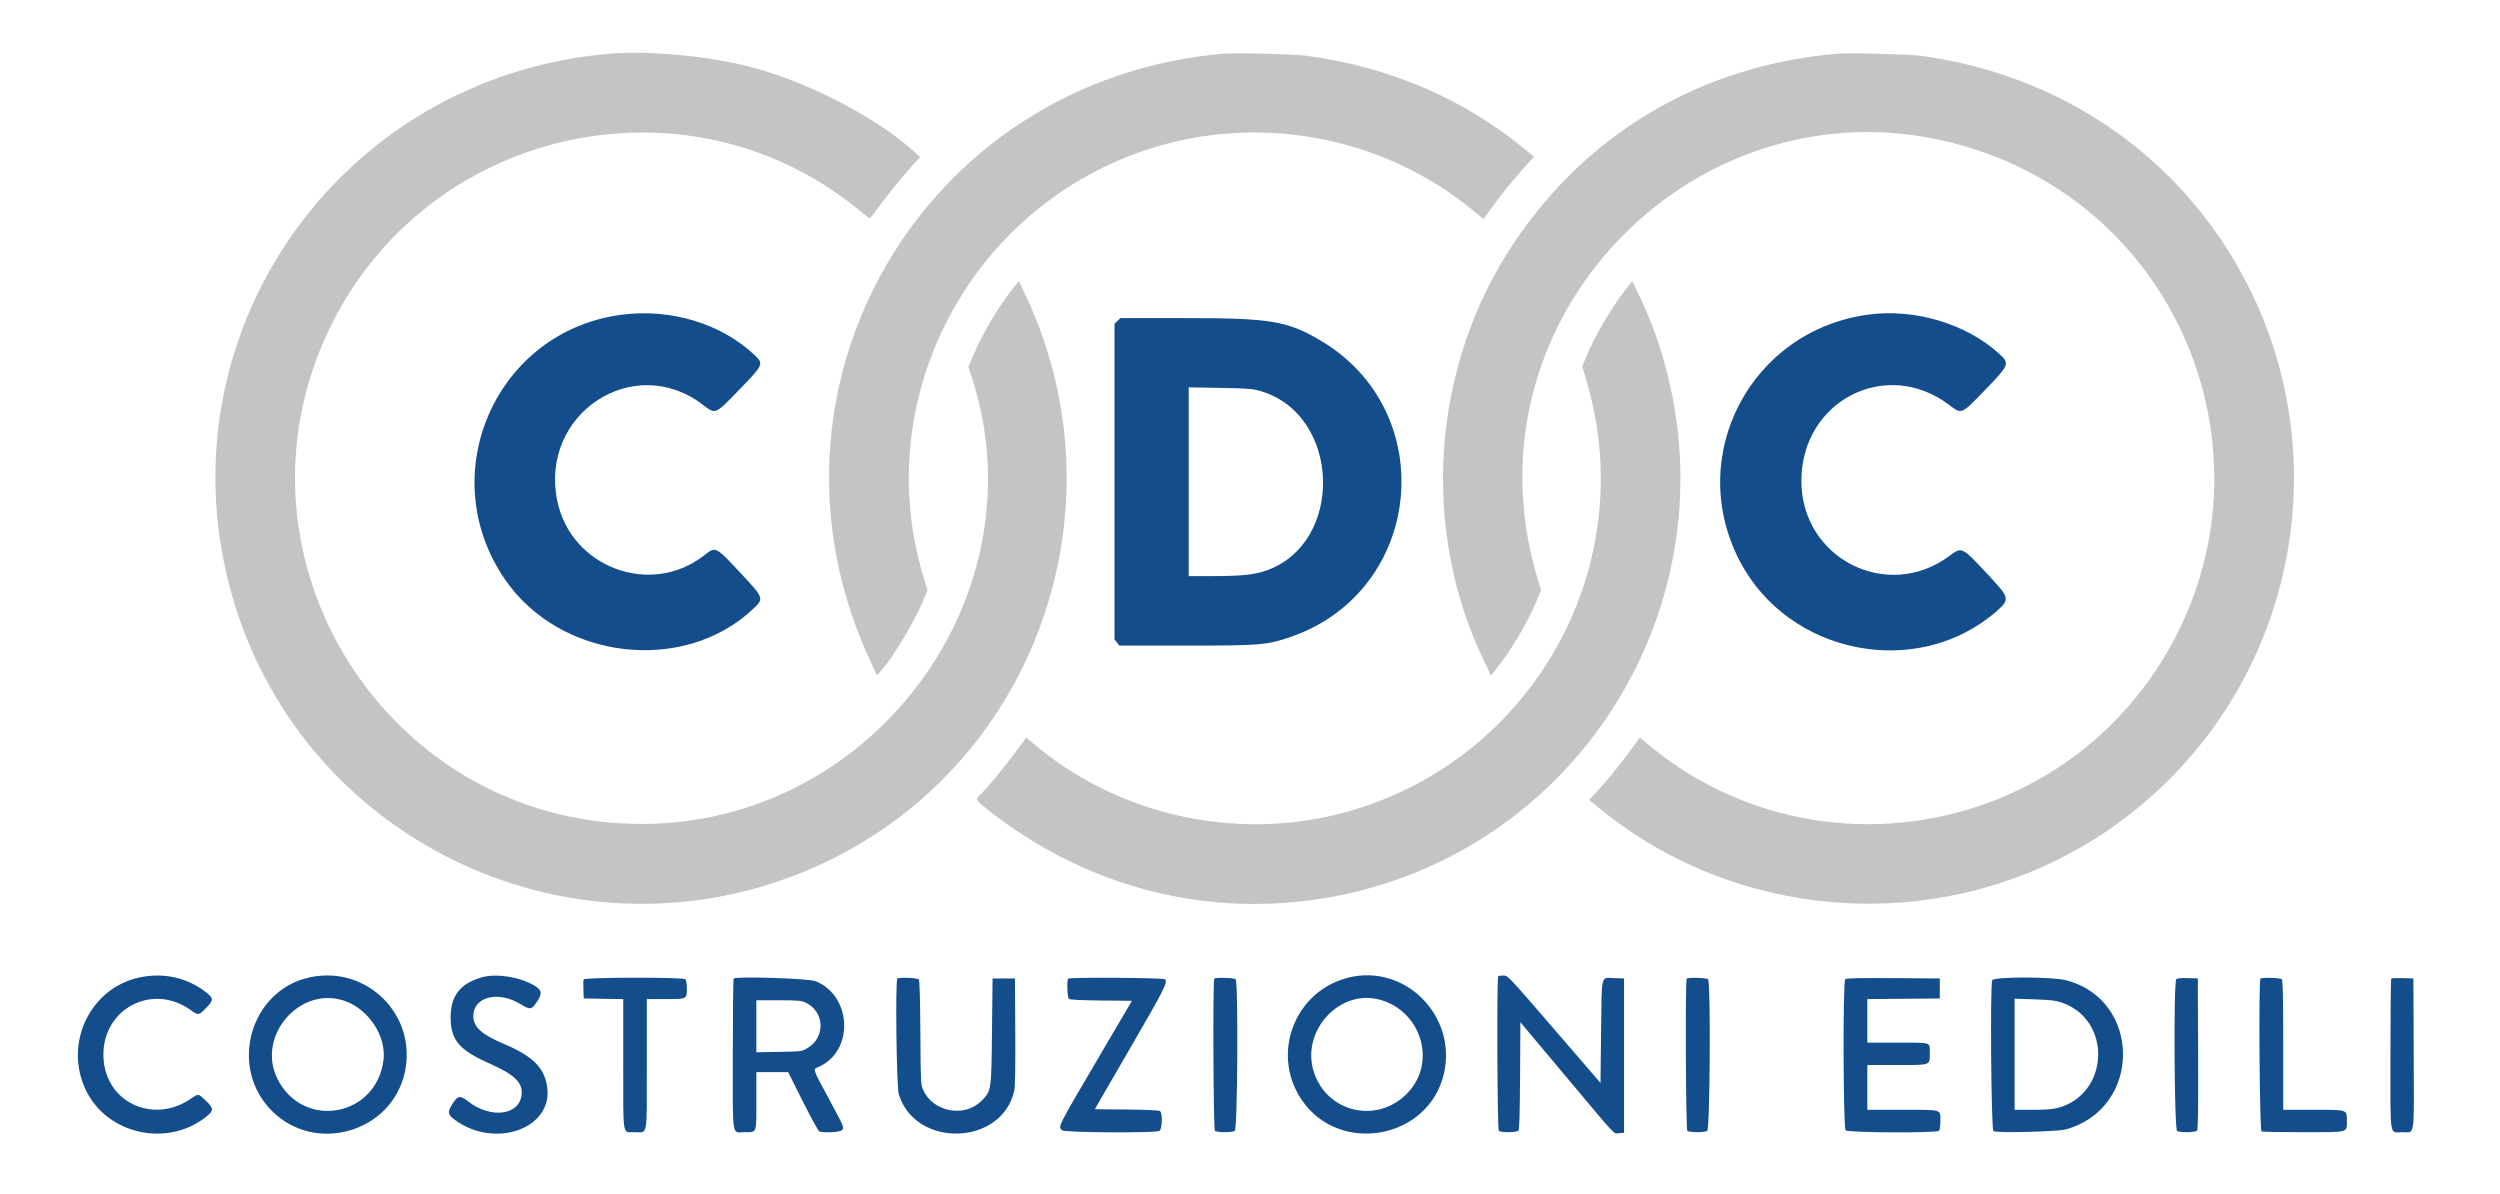
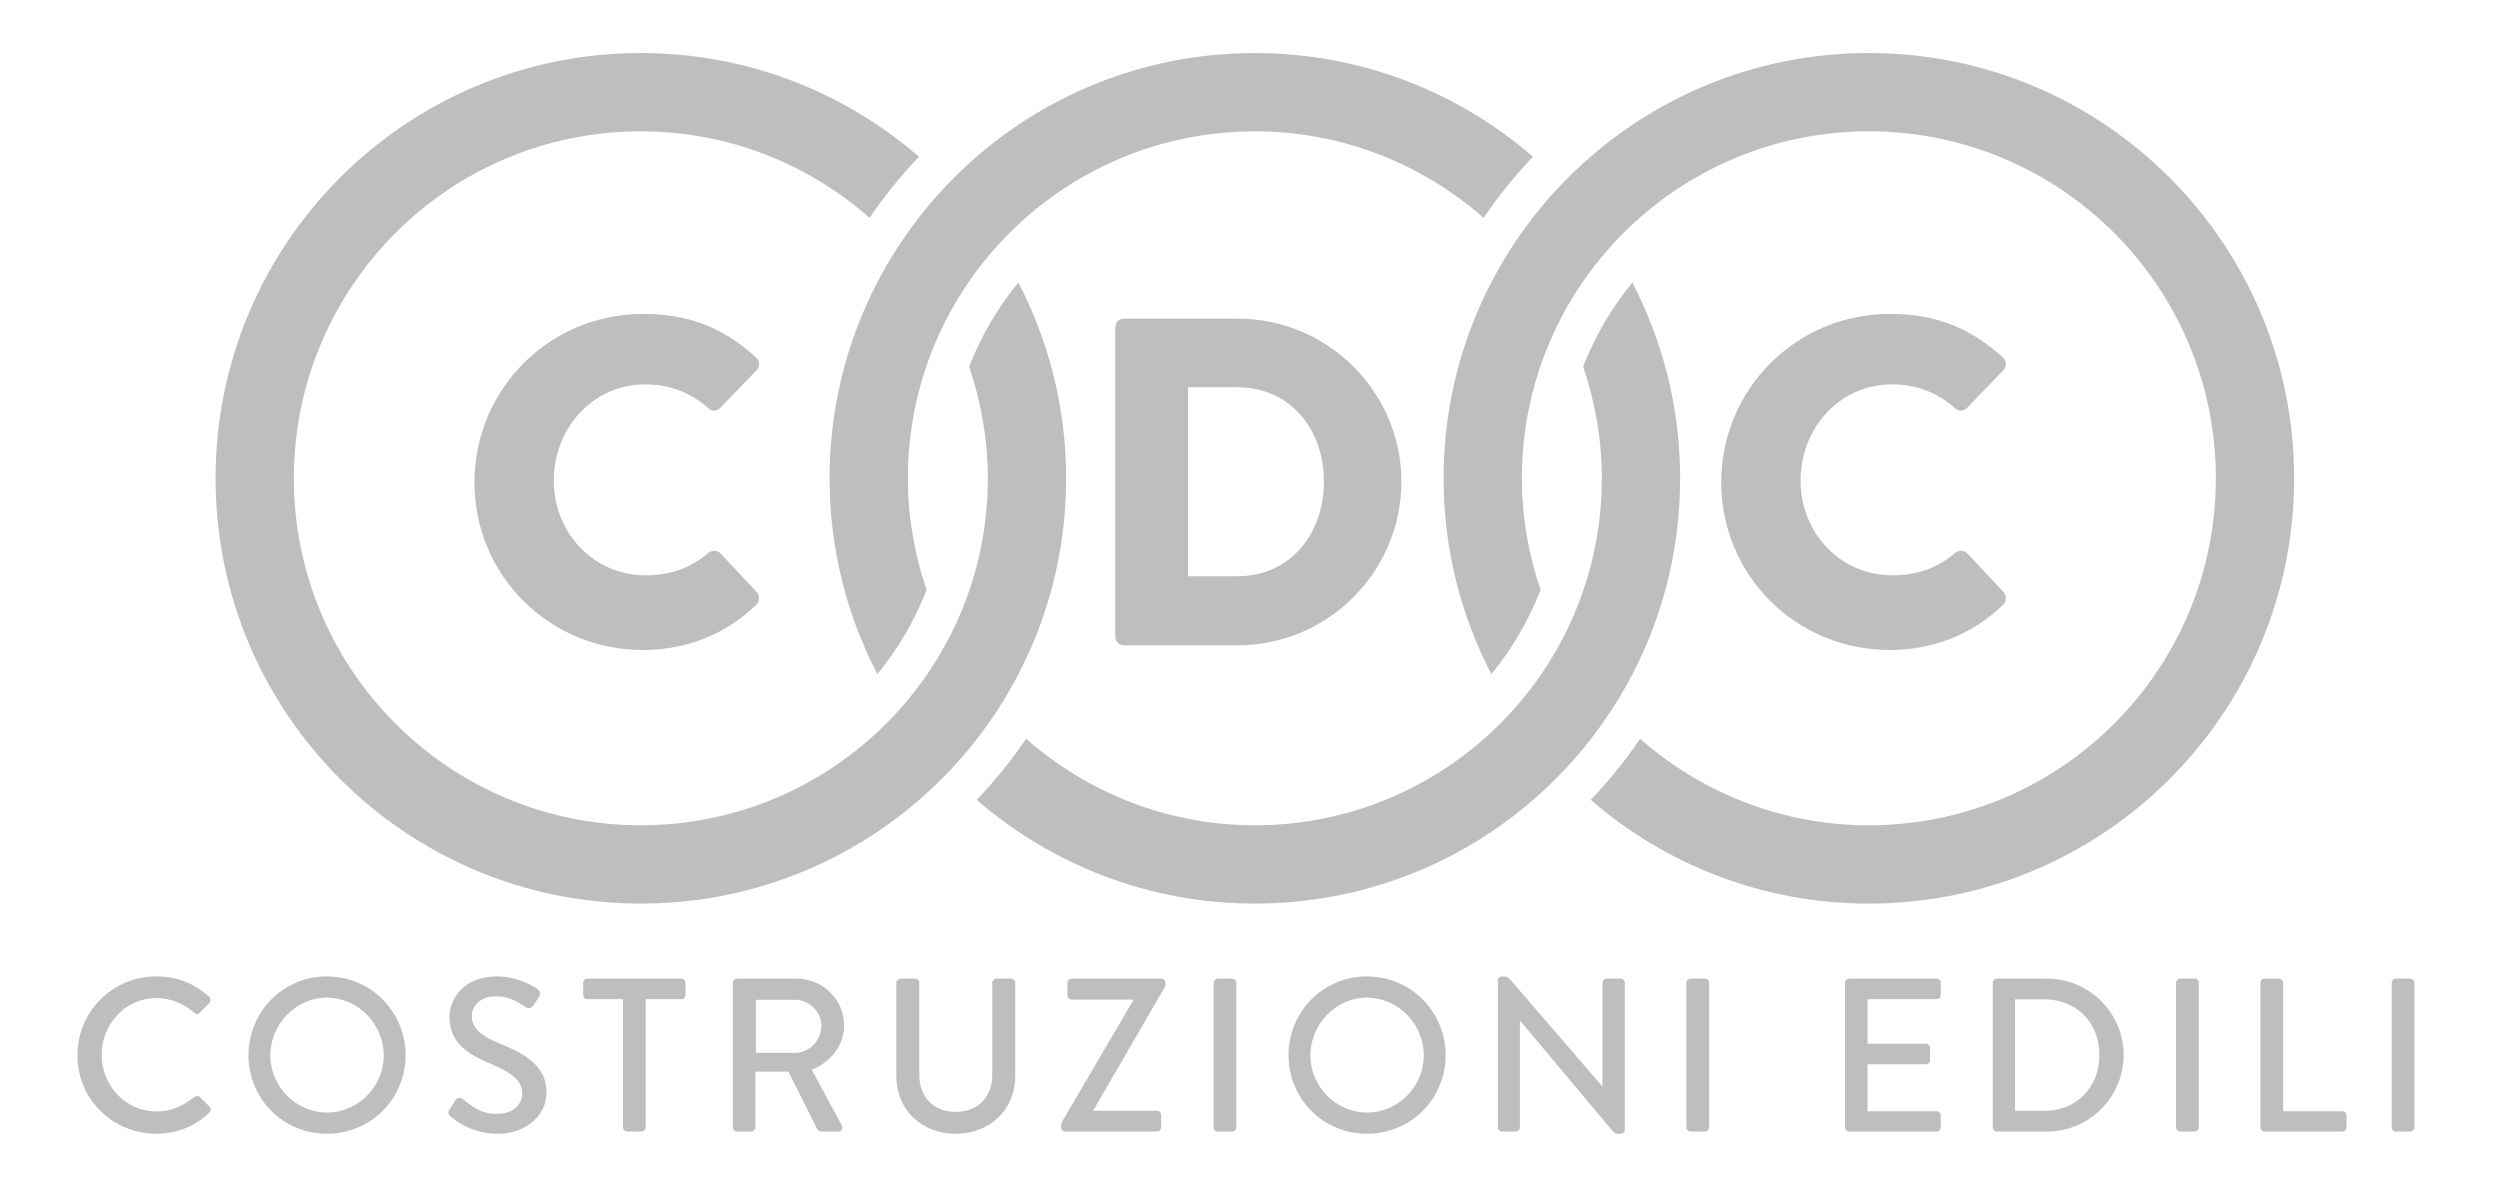
- <svg xmlns="http://www.w3.org/2000/svg" id="svg" version="1.1" width="400" height="190.952" viewBox="0, 0, 400,190.952">
-   <g id="svgg">
-     <path id="path0" d="M97.455 8.599 C 53.977 12.344,25.131 54.050,37.238 95.664 C 48.729 135.160,92.606 155.443,130.388 138.725 C 165.225 123.311,180.449 81.935,164.073 47.180 L 163.026 44.958 162.559 45.523 C 160.008 48.612,157.349 53.055,155.576 57.193 L 154.937 58.683 155.409 60.115 C 166.911 95.020,139.822 131.835,102.639 131.831 C 61.963 131.826,35.115 89.299,52.674 52.686 C 68.093 20.536,109.611 11.054,137.166 33.390 C 138.082 34.132,138.922 34.809,139.032 34.895 C 139.159 34.993,139.592 34.533,140.205 33.652 C 141.464 31.842,144.080 28.588,145.828 26.657 L 147.209 25.134 146.601 24.566 C 140.570 18.918,129.056 12.955,119.604 10.583 C 112.959 8.916,103.558 8.074,97.455 8.599 M195.664 8.598 C 147.498 12.816,118.869 62.322,139.348 105.982 L 140.325 108.064 141.046 107.236 C 143.033 104.957,146.340 99.402,147.795 95.901 L 148.402 94.441 147.710 92.138 C 139.396 64.499,154.270 34.809,181.527 24.638 C 199.933 17.770,220.941 21.345,235.973 33.905 L 237.356 35.060 238.686 33.223 C 240.346 30.930,241.865 29.056,243.875 26.820 L 245.438 25.083 244.002 23.899 C 234.193 15.808,222.441 10.753,209.237 8.943 C 207.163 8.659,197.712 8.419,195.664 8.598 M293.874 8.598 C 272.203 10.496,253.966 21.223,242.110 39.047 C 229.022 58.721,227.231 84.668,237.497 105.878 L 238.560 108.074 239.522 106.865 C 241.793 104.007,244.239 99.901,245.707 96.480 L 246.571 94.468 245.912 92.239 C 233.257 49.449,274.085 9.942,316.400 24.032 C 350.995 35.552,365.163 76.601,345.059 107.069 C 326.916 134.567,288.745 140.155,263.561 119.000 L 262.371 118.001 260.757 120.216 C 259.015 122.608,257.127 124.911,255.372 126.788 L 254.267 127.970 255.709 129.159 C 279.305 148.620,313.638 149.795,338.488 131.993 C 368.983 110.147,376.162 67.954,354.608 37.254 C 343.690 21.703,326.869 11.605,307.446 8.943 C 305.372 8.659,295.921 8.419,293.874 8.598 M260.197 46.199 C 257.915 49.076,255.191 53.713,253.749 57.175 L 253.155 58.604 253.906 61.174 C 262.683 91.187,244.641 122.553,214.179 130.244 C 197.190 134.533,178.670 130.267,165.396 119.006 L 164.207 117.997 163.763 118.612 C 161.234 122.112,158.009 126.081,156.765 127.224 C 156.031 127.899,156.101 128.025,158.101 129.604 C 173.913 142.092,193.530 147.063,213.007 143.517 C 251.669 136.478,276.310 98.264,266.836 60.038 C 265.702 55.459,264.197 51.270,262.220 47.185 L 261.157 44.989 260.197 46.199 " stroke="none" fill="#c4c4c4" fill-rule="evenodd" />
-     <path id="path1" d="M99.529 50.346 C 79.402 52.930,69.252 75.791,80.750 92.644 C 89.572 105.576,109.374 107.950,120.518 97.412 C 122.254 95.770,122.221 95.670,118.638 91.840 C 114.407 87.316,114.557 87.390,112.621 88.893 C 104.067 95.535,91.341 90.773,89.156 80.113 C 86.307 66.211,101.376 56.286,112.462 64.762 C 114.521 66.336,114.345 66.409,118.266 62.370 C 122.151 58.369,122.219 58.221,120.775 56.848 C 115.468 51.803,107.404 49.336,99.529 50.346 M298.869 50.344 C 280.061 52.926,269.625 72.954,278.343 89.734 C 286.153 104.765,306.758 108.826,319.416 97.827 C 321.579 95.947,321.528 95.654,318.452 92.348 C 313.803 87.351,313.962 87.432,311.865 88.980 C 301.916 96.325,288.212 89.339,288.220 76.926 C 288.228 64.148,301.746 57.175,311.819 64.753 C 313.912 66.328,313.734 66.399,317.567 62.442 C 321.530 58.350,321.598 58.175,319.852 56.585 C 314.582 51.784,306.306 49.323,298.869 50.344 M178.785 51.358 L 178.322 51.821 178.322 77.063 L 178.322 102.305 178.713 102.802 L 179.104 103.299 189.722 103.299 C 201.704 103.299,202.773 103.209,206.583 101.882 C 227.793 94.492,230.579 65.782,211.188 54.422 C 205.894 51.321,203.263 50.895,189.393 50.895 L 179.248 50.895 178.785 51.358 M201.693 62.570 C 214.618 66.378,215.160 87.042,202.448 91.342 C 200.600 91.968,198.513 92.174,194.015 92.176 L 190.198 92.177 190.198 77.077 L 190.198 61.977 195.240 62.065 C 199.727 62.144,200.438 62.200,201.693 62.570 M22.337 156.389 C 14.356 158.075,10.119 167.080,13.798 174.540 C 17.240 181.520,26.770 183.596,32.949 178.712 C 34.238 177.694,34.232 177.342,32.905 176.088 C 31.683 174.932,31.776 174.943,30.527 175.803 C 24.780 179.755,17.426 176.672,16.619 169.972 C 15.650 161.924,24.008 156.931,30.565 161.642 C 31.743 162.488,31.783 162.483,32.947 161.304 C 34.252 159.983,34.232 159.695,32.752 158.596 C 29.747 156.365,26.106 155.593,22.337 156.389 M49.576 156.372 C 39.983 158.433,36.499 170.793,43.542 177.780 C 50.507 184.689,62.636 181.162,64.761 171.610 C 66.794 162.471,58.752 154.401,49.576 156.372 M77.144 156.358 C 73.645 157.345,72.102 159.307,72.102 162.771 C 72.102 166.431,73.462 168.020,78.498 170.243 C 82.308 171.925,83.645 173.233,83.465 175.103 C 83.143 178.453,78.575 179.062,74.919 176.241 C 73.620 175.239,73.300 175.271,72.484 176.482 C 71.555 177.862,71.599 178.317,72.746 179.160 C 79.279 183.955,88.682 180.487,87.521 173.711 C 87.010 170.726,85.158 168.937,80.585 167.006 C 77.092 165.531,75.757 164.331,75.732 162.642 C 75.684 159.482,79.698 158.448,83.325 160.687 C 84.805 161.601,85.060 161.566,85.875 160.339 C 86.810 158.931,86.730 158.428,85.451 157.666 C 83.176 156.309,79.415 155.717,77.144 156.358 M215.688 156.432 C 207.144 158.608,203.326 168.541,208.209 175.886 C 214.191 184.884,228.563 182.321,231.019 171.819 C 233.187 162.551,224.782 154.115,215.688 156.432 M239.711 156.205 C 239.466 156.449,239.565 180.677,239.811 180.924 C 240.133 181.245,242.682 181.224,242.953 180.897 C 243.099 180.722,243.178 178.026,243.212 172.098 L 243.261 163.552 250.481 172.159 C 259.057 182.382,258.107 181.371,259.071 181.301 L 259.849 181.244 259.849 168.897 L 259.849 156.550 258.264 156.495 C 256.095 156.420,256.281 155.658,256.173 165.059 L 256.079 173.267 248.669 164.673 C 241.337 156.171,241.250 156.079,240.547 156.079 C 240.156 156.079,239.780 156.136,239.711 156.205 M93.388 156.709 C 93.334 156.849,93.316 157.591,93.346 158.359 L 93.402 159.755 96.560 159.807 L 99.717 159.858 99.717 170.278 C 99.717 182.097,99.565 181.150,101.464 181.150 C 103.707 181.150,103.487 182.326,103.487 170.304 L 103.487 159.849 106.466 159.849 C 109.948 159.849,109.896 159.875,109.896 158.153 C 109.896 157.436,109.800 156.813,109.670 156.682 C 109.320 156.333,93.522 156.359,93.388 156.709 M117.383 156.572 C 117.309 156.647,117.248 162.119,117.248 168.734 C 117.248 182.503,117.042 181.150,119.133 181.150 C 121.134 181.150,121.018 181.458,121.018 176.148 L 121.018 171.536 123.562 171.536 L 126.106 171.536 128.451 176.224 C 129.741 178.803,130.936 180.966,131.107 181.031 C 131.777 181.288,134.365 181.159,134.671 180.854 C 135.111 180.413,135.147 180.501,132.611 175.789 C 129.904 170.760,130.018 171.134,131.051 170.670 C 136.672 168.140,136.315 159.335,130.497 156.991 C 129.392 156.546,117.780 156.175,117.383 156.572 M143.575 156.582 C 143.233 156.925,143.443 173.933,143.805 175.094 C 146.521 183.822,160.413 183.319,162.302 174.425 C 162.423 173.859,162.476 170.310,162.445 165.033 L 162.394 156.550 160.603 156.550 L 158.812 156.550 158.718 165.033 C 158.612 174.577,158.622 174.513,157.080 176.096 C 154.391 178.855,149.364 177.973,147.747 174.458 C 147.319 173.527,147.313 173.419,147.259 165.232 C 147.222 159.644,147.138 156.868,147.000 156.702 C 146.786 156.443,143.818 156.339,143.575 156.582 M170.908 156.582 C 170.663 156.827,170.770 159.605,171.033 159.823 C 171.199 159.960,172.957 160.048,176.195 160.082 L 181.106 160.132 176.677 167.672 C 168.938 180.847,169.277 180.183,169.947 180.854 C 170.308 181.214,184.837 181.308,185.498 180.955 C 185.952 180.712,186.044 178.142,185.611 177.783 C 185.445 177.645,183.639 177.558,180.262 177.524 L 175.165 177.474 180.891 167.593 C 186.446 158.005,186.871 157.163,186.390 156.682 C 186.144 156.436,171.151 156.339,170.908 156.582 M194.282 156.582 C 194.038 156.826,194.136 180.677,194.383 180.924 C 194.662 181.203,197.054 181.227,197.562 180.955 C 198.013 180.713,198.147 157.129,197.700 156.682 C 197.460 156.443,194.508 156.356,194.282 156.582 M269.871 156.582 C 269.627 156.826,269.725 180.677,269.972 180.924 C 270.251 181.203,272.643 181.227,273.151 180.955 C 273.602 180.713,273.736 157.129,273.289 156.682 C 273.050 156.443,270.097 156.356,269.871 156.582 M295.233 156.680 C 294.844 157.070,294.909 180.462,295.301 180.854 C 295.689 181.242,309.851 181.308,310.236 180.924 C 310.369 180.790,310.462 180.149,310.462 179.359 C 310.462 177.454,310.851 177.568,304.392 177.568 L 298.775 177.568 298.775 173.987 L 298.775 170.405 303.405 170.405 C 309.015 170.405,308.765 170.492,308.765 168.534 C 308.765 166.681,309.206 166.824,303.472 166.824 L 298.775 166.824 298.775 163.339 L 298.775 159.855 304.571 159.805 L 310.368 159.755 310.368 158.153 L 310.368 156.550 302.914 156.501 C 297.275 156.464,295.406 156.507,295.233 156.680 M318.758 156.829 C 318.410 157.480,318.589 180.738,318.944 180.977 C 319.435 181.306,329.184 181.076,330.537 180.702 C 342.744 177.334,342.729 159.951,330.517 156.828 C 328.304 156.262,319.061 156.263,318.758 156.829 M348.207 156.676 C 347.754 157.129,347.881 180.710,348.338 180.955 C 348.889 181.249,351.276 181.203,351.533 180.893 C 351.688 180.707,351.733 177.332,351.698 168.594 L 351.649 156.550 350.044 156.497 C 348.957 156.460,348.364 156.518,348.207 156.676 M361.671 156.582 C 361.363 156.890,361.533 180.916,361.844 181.035 C 362.008 181.098,365.013 181.150,368.522 181.150 C 375.919 181.150,375.495 181.259,375.495 179.359 C 375.495 177.495,375.715 177.568,370.109 177.568 L 365.316 177.568 365.316 167.238 C 365.316 159.455,365.260 156.853,365.090 156.682 C 364.850 156.443,361.898 156.356,361.671 156.582 M382.602 156.575 C 382.529 156.648,382.469 162.119,382.469 168.734 C 382.469 182.521,382.256 181.150,384.400 181.150 C 386.430 181.150,386.250 182.407,386.194 168.615 L 386.145 156.550 384.439 156.497 C 383.501 156.467,382.674 156.503,382.602 156.575 M55.134 160.137 C 58.985 161.460,61.835 165.800,61.358 169.616 C 60.216 178.753,48.441 180.810,44.378 172.583 C 41.004 165.750,47.979 157.679,55.134 160.137 M220.710 159.935 C 227.360 161.704,229.887 169.846,225.315 174.770 C 220.518 179.935,212.248 178.096,210.181 171.403 C 208.179 164.922,214.319 158.233,220.710 159.935 M329.845 160.401 C 338.003 163.166,337.534 175.112,329.181 177.287 C 328.452 177.477,327.166 177.568,325.220 177.568 L 322.337 177.568 322.337 168.681 L 322.337 159.794 325.495 159.896 C 328.037 159.977,328.885 160.076,329.845 160.401 M128.841 160.389 C 131.946 161.804,132.142 165.965,129.185 167.703 C 128.283 168.233,128.242 168.238,124.647 168.299 L 121.018 168.361 121.018 164.199 L 121.018 160.038 124.552 160.042 C 127.564 160.045,128.198 160.097,128.841 160.389 " stroke="none" fill="#134d8c" fill-rule="evenodd" />
-     <path id="path2" d="" stroke="none" fill="#94c8a8" fill-rule="evenodd" />
-     <path id="path3" d="" stroke="none" fill="#94c8a8" fill-rule="evenodd" />
-     <path id="path4" d="" stroke="none" fill="#94c8a8" fill-rule="evenodd" />
+ <svg xmlns="http://www.w3.org/2000/svg" version="1.1" baseProfile="basic" id="Livello_1" x="0px" y="0px" viewBox="0 0 508.919 242.833" xml:space="preserve">
+   <g>
+     <g>
+       <path style="fill:#bdbebd;" d="M31.815,198.766c4.493,0,7.739,1.512,10.764,4.137c0.399,0.356,0.399,0.891,0.045,1.247    l-1.958,2.001c-0.311,0.401-0.712,0.401-1.113,0c-2.09-1.825-4.937-2.981-7.695-2.981c-6.36,0-11.165,5.338-11.165,11.567    c0,6.227,4.85,11.521,11.211,11.521c3.246,0,5.515-1.292,7.65-2.937c0.401-0.311,0.802-0.267,1.068-0.043l2.047,2.001    c0.356,0.311,0.267,0.889-0.043,1.201c-3.026,2.935-6.852,4.314-10.81,4.314c-8.897,0-16.059-7.072-16.059-15.969    S22.918,198.766,31.815,198.766z" />
+       <path style="fill:#bdbebd;" d="M66.552,198.766c8.897,0,16.014,7.163,16.014,16.059s-7.117,15.969-16.014,15.969    s-15.969-7.072-15.969-15.969S57.655,198.766,66.552,198.766z M66.552,226.481c6.362,0,11.567-5.295,11.567-11.655    c0-6.317-5.204-11.744-11.567-11.744c-6.315,0-11.521,5.426-11.521,11.744C55.03,221.186,60.237,226.481,66.552,226.481z" />
+       <path style="fill:#bdbebd;" d="M91.503,225.857l1.156-1.825c0.356-0.578,1.024-0.755,1.514-0.356    c2.09,1.736,3.69,3.069,7.117,3.069c3.069,0,5.025-1.868,5.025-4.137c0-2.668-2.312-4.359-6.716-6.183    c-4.538-1.913-8.096-4.27-8.096-9.429c0-3.47,2.67-8.23,9.742-8.23c4.447,0,7.784,2.314,8.23,2.625    c0.356,0.222,0.712,0.845,0.265,1.512l-1.111,1.691c-0.356,0.578-0.934,0.845-1.557,0.444c-1.734-1.111-3.425-2.224-6.004-2.224    c-3.738,0-5.027,2.357-5.027,4.003c0,2.536,1.956,4.093,5.649,5.605c5.161,2.09,9.565,4.538,9.565,9.964    c0,4.626-4.139,8.407-9.921,8.407c-5.426,0-8.851-2.847-9.563-3.513C91.37,226.925,91.014,226.612,91.503,225.857z" />
+       <path style="fill:#bdbebd;" d="M126.82,203.393h-7.251c-0.49,0-0.845-0.399-0.845-0.845v-2.491c0-0.444,0.356-0.843,0.845-0.843    h19.128c0.49,0,0.845,0.399,0.845,0.843v2.491c0,0.446-0.356,0.845-0.845,0.845h-7.251v26.112c0,0.444-0.401,0.845-0.845,0.845    h-2.935c-0.444,0-0.845-0.401-0.845-0.845V203.393z" />
+       <path style="fill:#bdbebd;" d="M149.193,200.056c0-0.444,0.356-0.843,0.845-0.843h12.099c5.338,0,9.697,4.225,9.697,9.518    c0,4.093-2.713,7.473-6.584,9.03l6.095,11.299c0.311,0.578,0,1.29-0.755,1.29h-3.336c-0.49,0-0.757-0.222-0.934-0.578    l-5.828-11.61h-6.718v11.342c0,0.444-0.399,0.845-0.845,0.845h-2.89c-0.49,0-0.845-0.401-0.845-0.845V200.056z M161.782,214.336    c2.89,0,5.426-2.446,5.426-5.517c0-2.89-2.536-5.293-5.426-5.293h-7.919v10.81H161.782z" />
+       <path style="fill:#bdbebd;" d="M182.465,200.056c0-0.444,0.399-0.843,0.843-0.843h2.981c0.49,0,0.845,0.399,0.845,0.843v18.727    c0,4.449,2.847,7.564,7.385,7.564c4.581,0,7.473-3.069,7.473-7.473v-18.818c0-0.444,0.356-0.843,0.845-0.843h2.981    c0.444,0,0.845,0.399,0.845,0.843v19.04c0,6.761-5.116,11.698-12.145,11.698c-6.984,0-12.054-4.937-12.054-11.698V200.056z" />
+       <path style="fill:#bdbebd;" d="M215.999,229.504c0-0.578,0-0.8,0.356-1.423l14.323-24.421v-0.177h-12.544    c-0.444,0-0.845-0.401-0.845-0.845v-2.581c0-0.444,0.401-0.843,0.845-0.843h18.283c0.444,0,0.845,0.399,0.845,0.843    c0,0.446,0,0.58-0.311,1.158l-14.413,24.865v0.045h12.99c0.49,0,0.843,0.399,0.843,0.845v2.534c0,0.444-0.354,0.845-0.843,0.845    h-18.684C216.4,230.35,215.999,229.949,215.999,229.504z" />
+       <path style="fill:#bdbebd;" d="M247.048,200.056c0-0.444,0.401-0.843,0.845-0.843h2.935c0.444,0,0.845,0.399,0.845,0.843v29.448    c0,0.444-0.401,0.845-0.845,0.845h-2.935c-0.444,0-0.845-0.401-0.845-0.845V200.056z" />
+       <path style="fill:#bdbebd;" d="M278.271,198.766c8.897,0,16.014,7.163,16.014,16.059s-7.117,15.969-16.014,15.969    s-15.969-7.072-15.969-15.969S269.375,198.766,278.271,198.766z M278.271,226.481c6.362,0,11.567-5.295,11.567-11.655    c0-6.317-5.204-11.744-11.567-11.744c-6.315,0-11.519,5.426-11.519,11.744C266.752,221.186,271.956,226.481,278.271,226.481z" />
+       <path style="fill:#bdbebd;" d="M304.914,199.567c0-0.444,0.401-0.8,0.845-0.8h0.356c0.444,0,0.755,0,1.335,0.668l18.682,21.663    h0.088v-21.041c0-0.444,0.356-0.843,0.845-0.843h2.847c0.444,0,0.845,0.399,0.845,0.843v29.938c0,0.444-0.401,0.8-0.845,0.8    h-0.399c-0.446,0-0.757,0-1.292-0.623l-18.727-22.329h-0.089v21.663c0,0.444-0.356,0.845-0.845,0.845h-2.802    c-0.444,0-0.845-0.401-0.845-0.845V199.567z" />
+       <path style="fill:#bdbebd;" d="M343.3,200.056c0-0.444,0.401-0.843,0.845-0.843h2.935c0.444,0,0.845,0.399,0.845,0.843v29.448    c0,0.444-0.401,0.845-0.845,0.845h-2.935c-0.444,0-0.845-0.401-0.845-0.845V200.056z" />
+       <path style="fill:#bdbebd;" d="M375.591,200.056c0-0.444,0.356-0.843,0.845-0.843h17.793c0.49,0,0.845,0.399,0.845,0.843v2.491    c0,0.446-0.356,0.845-0.845,0.845h-14.058v9.076h11.877c0.444,0,0.845,0.399,0.845,0.845v2.491c0,0.49-0.401,0.843-0.845,0.843    h-11.877v9.565h14.058c0.49,0,0.845,0.399,0.845,0.845v2.446c0,0.444-0.356,0.845-0.845,0.845h-17.793    c-0.49,0-0.845-0.401-0.845-0.845V200.056z" />
+       <path style="fill:#bdbebd;" d="M405.659,200.056c0-0.444,0.356-0.843,0.8-0.843h10.232c8.584,0,15.613,6.984,15.613,15.524    c0,8.629-7.029,15.613-15.613,15.613h-10.232c-0.444,0-0.8-0.401-0.8-0.845V200.056z M416.201,226.125    c6.539,0,11.165-4.805,11.165-11.388c0-6.539-4.626-11.299-11.165-11.299h-6.004v22.687H416.201z" />
+       <path style="fill:#bdbebd;" d="M442.977,200.056c0-0.444,0.401-0.843,0.845-0.843h2.935c0.444,0,0.845,0.399,0.845,0.843v29.448    c0,0.444-0.401,0.845-0.845,0.845h-2.935c-0.444,0-0.845-0.401-0.845-0.845V200.056z" />
+       <path style="fill:#bdbebd;" d="M460.145,200.056c0-0.444,0.356-0.843,0.845-0.843h2.935c0.444,0,0.845,0.399,0.845,0.843v26.157    h12.054c0.49,0,0.845,0.399,0.845,0.845v2.446c0,0.444-0.356,0.845-0.845,0.845h-15.835c-0.49,0-0.845-0.401-0.845-0.845V200.056z    " />
+       <path style="fill:#bdbebd;" d="M486.877,200.056c0-0.444,0.401-0.843,0.845-0.843h2.935c0.444,0,0.845,0.399,0.845,0.843v29.448    c0,0.444-0.401,0.845-0.845,0.845h-2.935c-0.444,0-0.845-0.401-0.845-0.845V200.056z" />
+     </g>
+     <g>
+       <path style="fill:#bdbebd;" d="M130.884,63.904c9.502,0,16.533,2.945,22.996,8.838c0.855,0.759,0.855,1.899,0.094,2.66    l-7.412,7.695c-0.665,0.667-1.711,0.667-2.375,0c-3.895-3.419-8.171-4.844-12.827-4.844c-10.737,0-18.623,8.93-18.623,19.573    c0,10.548,7.98,19.289,18.717,19.289c5.226,0,9.311-1.616,12.732-4.561c0.665-0.57,1.901-0.57,2.471,0.094l7.41,7.888    c0.667,0.665,0.57,1.899-0.094,2.564c-6.461,6.272-14.634,9.217-23.09,9.217c-19.002,0-34.301-15.108-34.301-34.112    C96.584,79.202,111.882,63.904,130.884,63.904z" />
+     </g>
+     <g>
+       <path style="fill:#bdbebd;" d="M227.029,66.66c0-0.952,0.761-1.807,1.711-1.807h23.184c18.338,0,33.351,14.919,33.351,33.162    c0,18.432-15.013,33.351-33.351,33.351h-23.184c-0.95,0-1.711-0.855-1.711-1.805V66.66z M251.829,117.303    c10.737,0,17.673-8.456,17.673-19.287c0-10.737-6.936-19.193-17.673-19.193h-9.978v38.481H251.829z" />
+     </g>
+     <g>
+       <path style="fill:#bdbebd;" d="M384.688,63.904c9.502,0,16.533,2.945,22.996,8.838c0.855,0.759,0.855,1.899,0.094,2.66    l-7.412,7.695c-0.665,0.667-1.711,0.667-2.375,0c-3.895-3.419-8.171-4.844-12.827-4.844c-10.737,0-18.623,8.93-18.623,19.573    c0,10.548,7.98,19.289,18.717,19.289c5.226,0,9.311-1.616,12.732-4.561c0.665-0.57,1.901-0.57,2.471,0.094l7.41,7.888    c0.667,0.665,0.57,1.899-0.094,2.564c-6.461,6.272-14.634,9.217-23.09,9.217c-19.002,0-34.301-15.108-34.301-34.112    C350.388,79.202,365.686,63.904,384.688,63.904z" />
+     </g>
+     <g>
+       <path style="fill:#bdbebd;" d="M380.44,10.795c-47.813,0-86.573,38.76-86.573,86.573c0,14.373,3.523,27.916,9.722,39.846    c4.211-5.082,7.582-10.864,10.027-17.112c-2.43-7.142-3.809-14.769-3.809-22.733c0-39.009,31.623-70.633,70.633-70.633    s70.633,31.623,70.633,70.633s-31.623,70.633-70.633,70.633c-17.861,0-34.125-6.682-46.563-17.614    c-3.003,4.429-6.367,8.59-10.057,12.44c15.181,13.143,34.964,21.114,56.62,21.114c47.813,0,86.573-38.76,86.573-86.573    C467.013,49.555,428.253,10.795,380.44,10.795z" />
+       <path style="fill:#bdbebd;" d="M207.307,57.522c-4.211,5.082-7.582,10.864-10.027,17.112c2.43,7.142,3.809,14.769,3.809,22.733    c0,39.009-31.623,70.633-70.633,70.633s-70.633-31.623-70.633-70.633s31.623-70.633,70.633-70.633    c17.861,0,34.125,6.682,46.563,17.614c3.003-4.429,6.367-8.59,10.057-12.44c-15.181-13.143-34.964-21.114-56.62-21.114    c-47.813,0-86.573,38.76-86.573,86.573c0,47.813,38.76,86.573,86.573,86.573s86.573-38.76,86.573-86.573    C217.029,82.995,213.506,69.452,207.307,57.522z" />
+       <path style="fill:#bdbebd;" d="M332.299,57.522c-4.211,5.082-7.582,10.864-10.027,17.112c2.43,7.142,3.809,14.769,3.809,22.733    c0,39.009-31.623,70.633-70.633,70.633c-17.861,0-34.125-6.682-46.563-17.614c-3.003,4.429-6.367,8.59-10.057,12.44    c15.181,13.143,34.964,21.114,56.62,21.114c47.813,0,86.573-38.76,86.573-86.573C342.021,82.995,338.497,69.452,332.299,57.522z" />
+       <path style="fill:#bdbebd;" d="M178.597,137.214c4.211-5.082,7.582-10.864,10.027-17.112c-2.43-7.142-3.809-14.769-3.809-22.733    c0-39.009,31.623-70.633,70.633-70.633v0c17.861,0,34.125,6.682,46.563,17.614c3.003-4.429,6.367-8.59,10.057-12.44    c-15.181-13.143-34.964-21.114-56.62-21.114c-47.813,0-86.573,38.76-86.573,86.573    C168.876,111.741,172.399,125.284,178.597,137.214z" />
+     </g>
  </g>
</svg>
